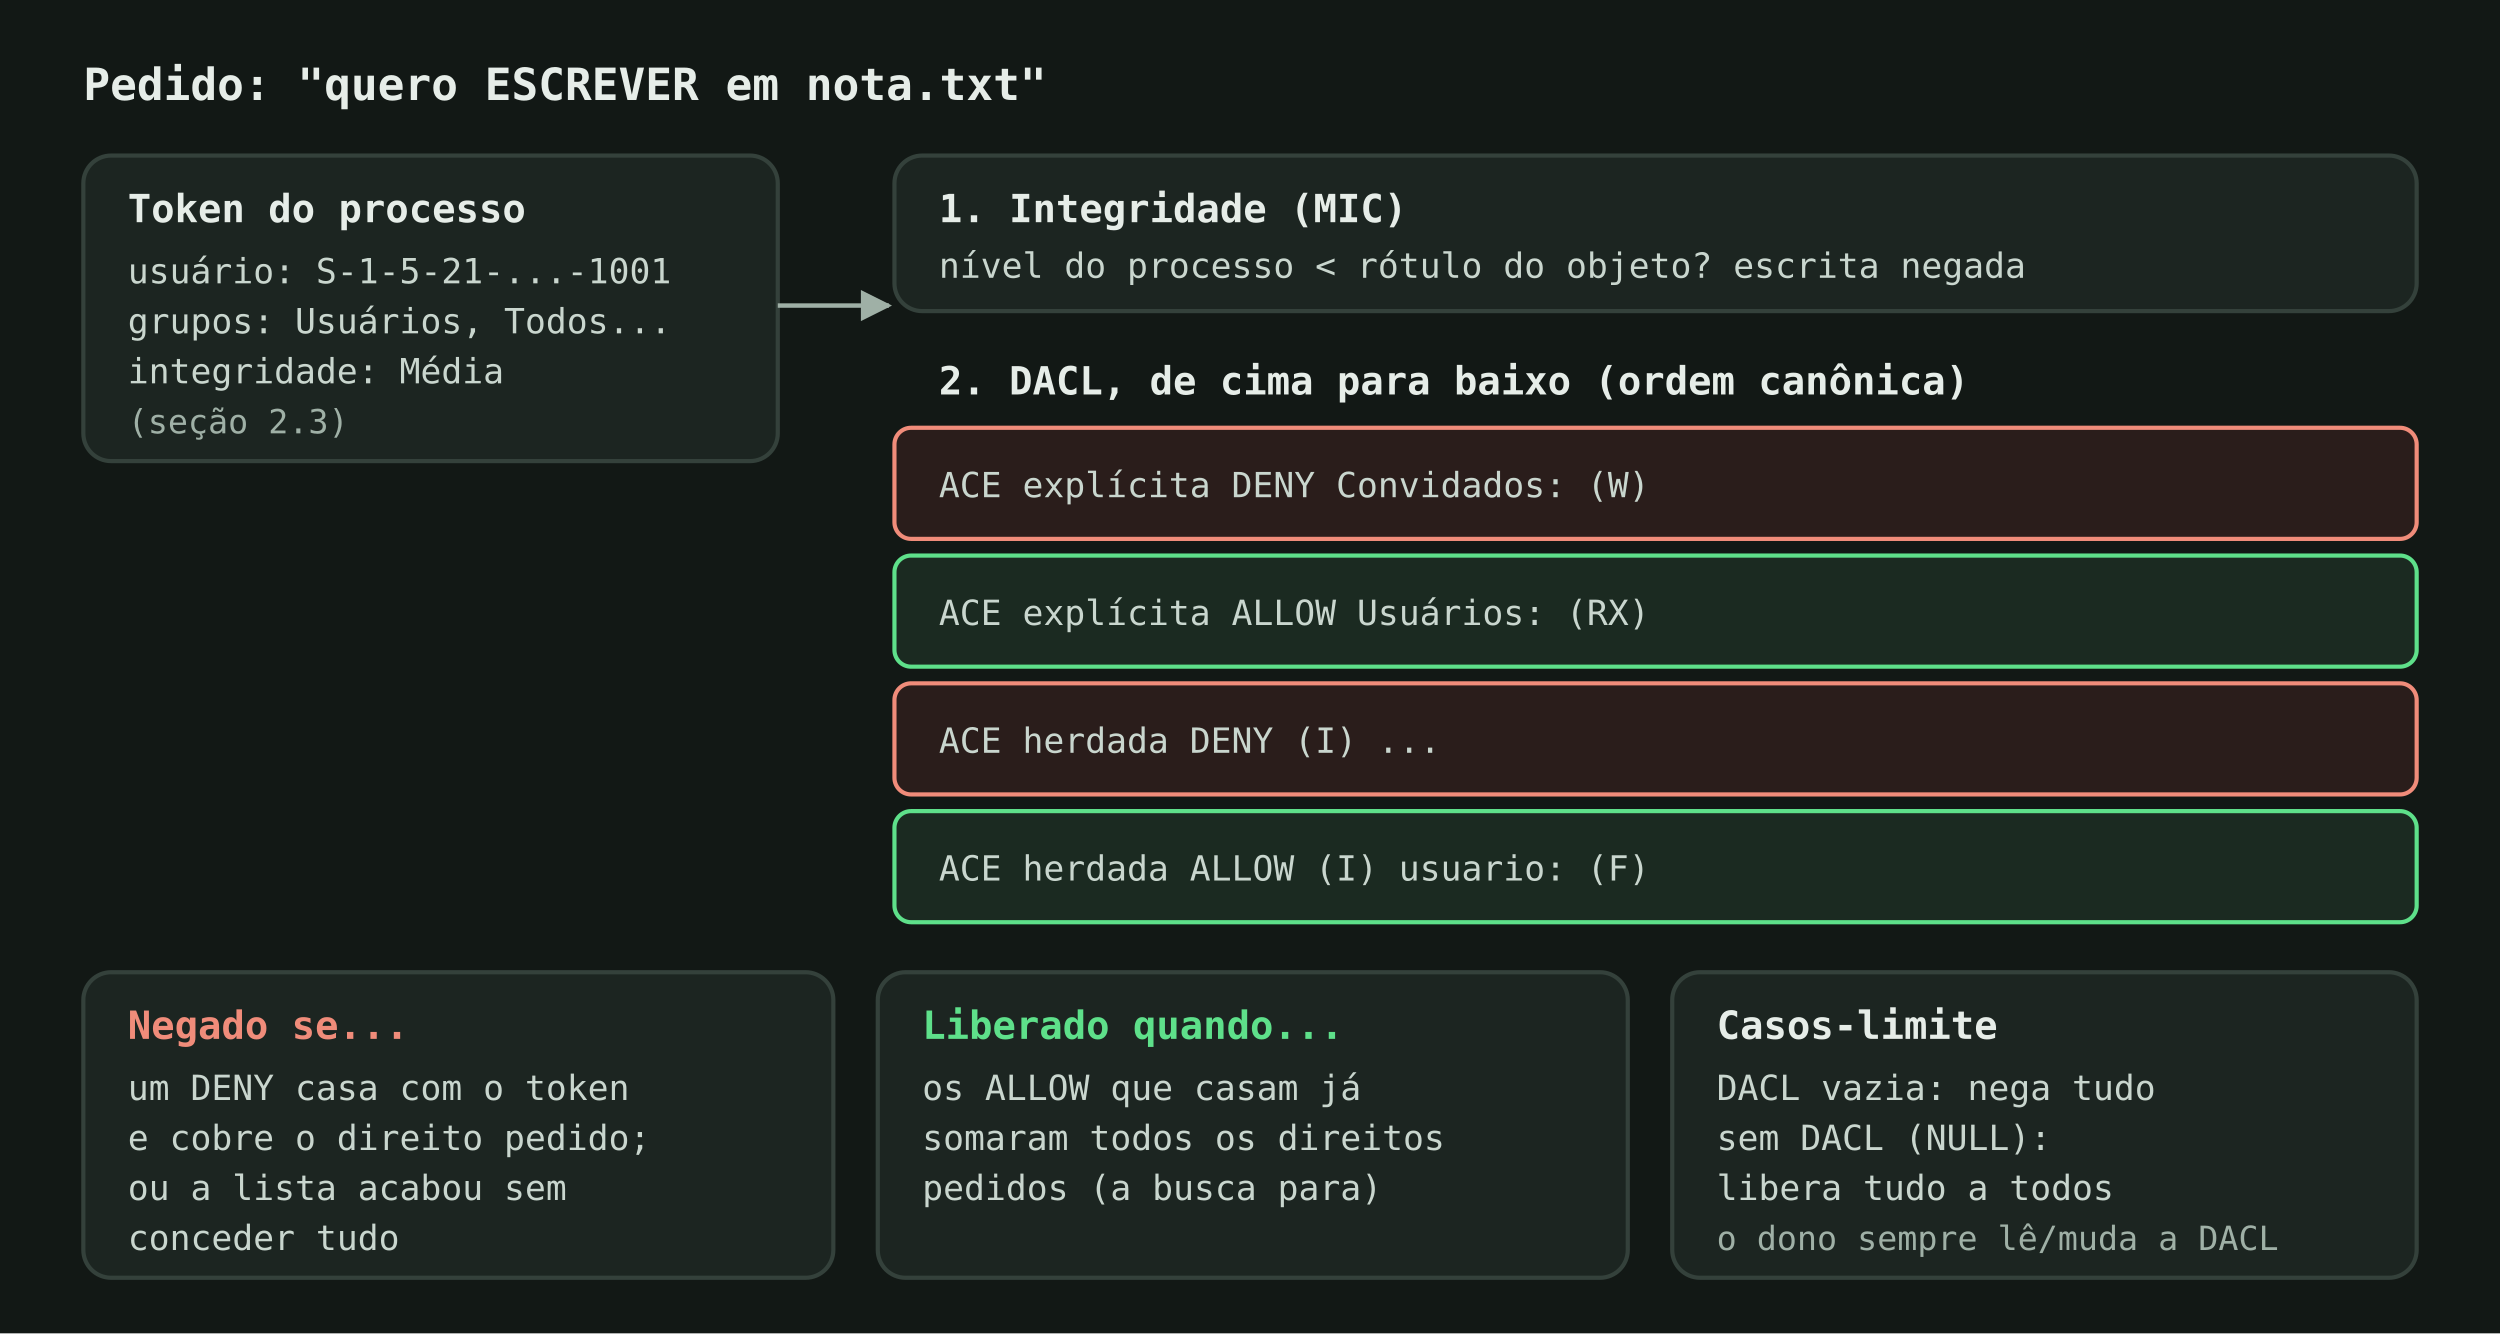
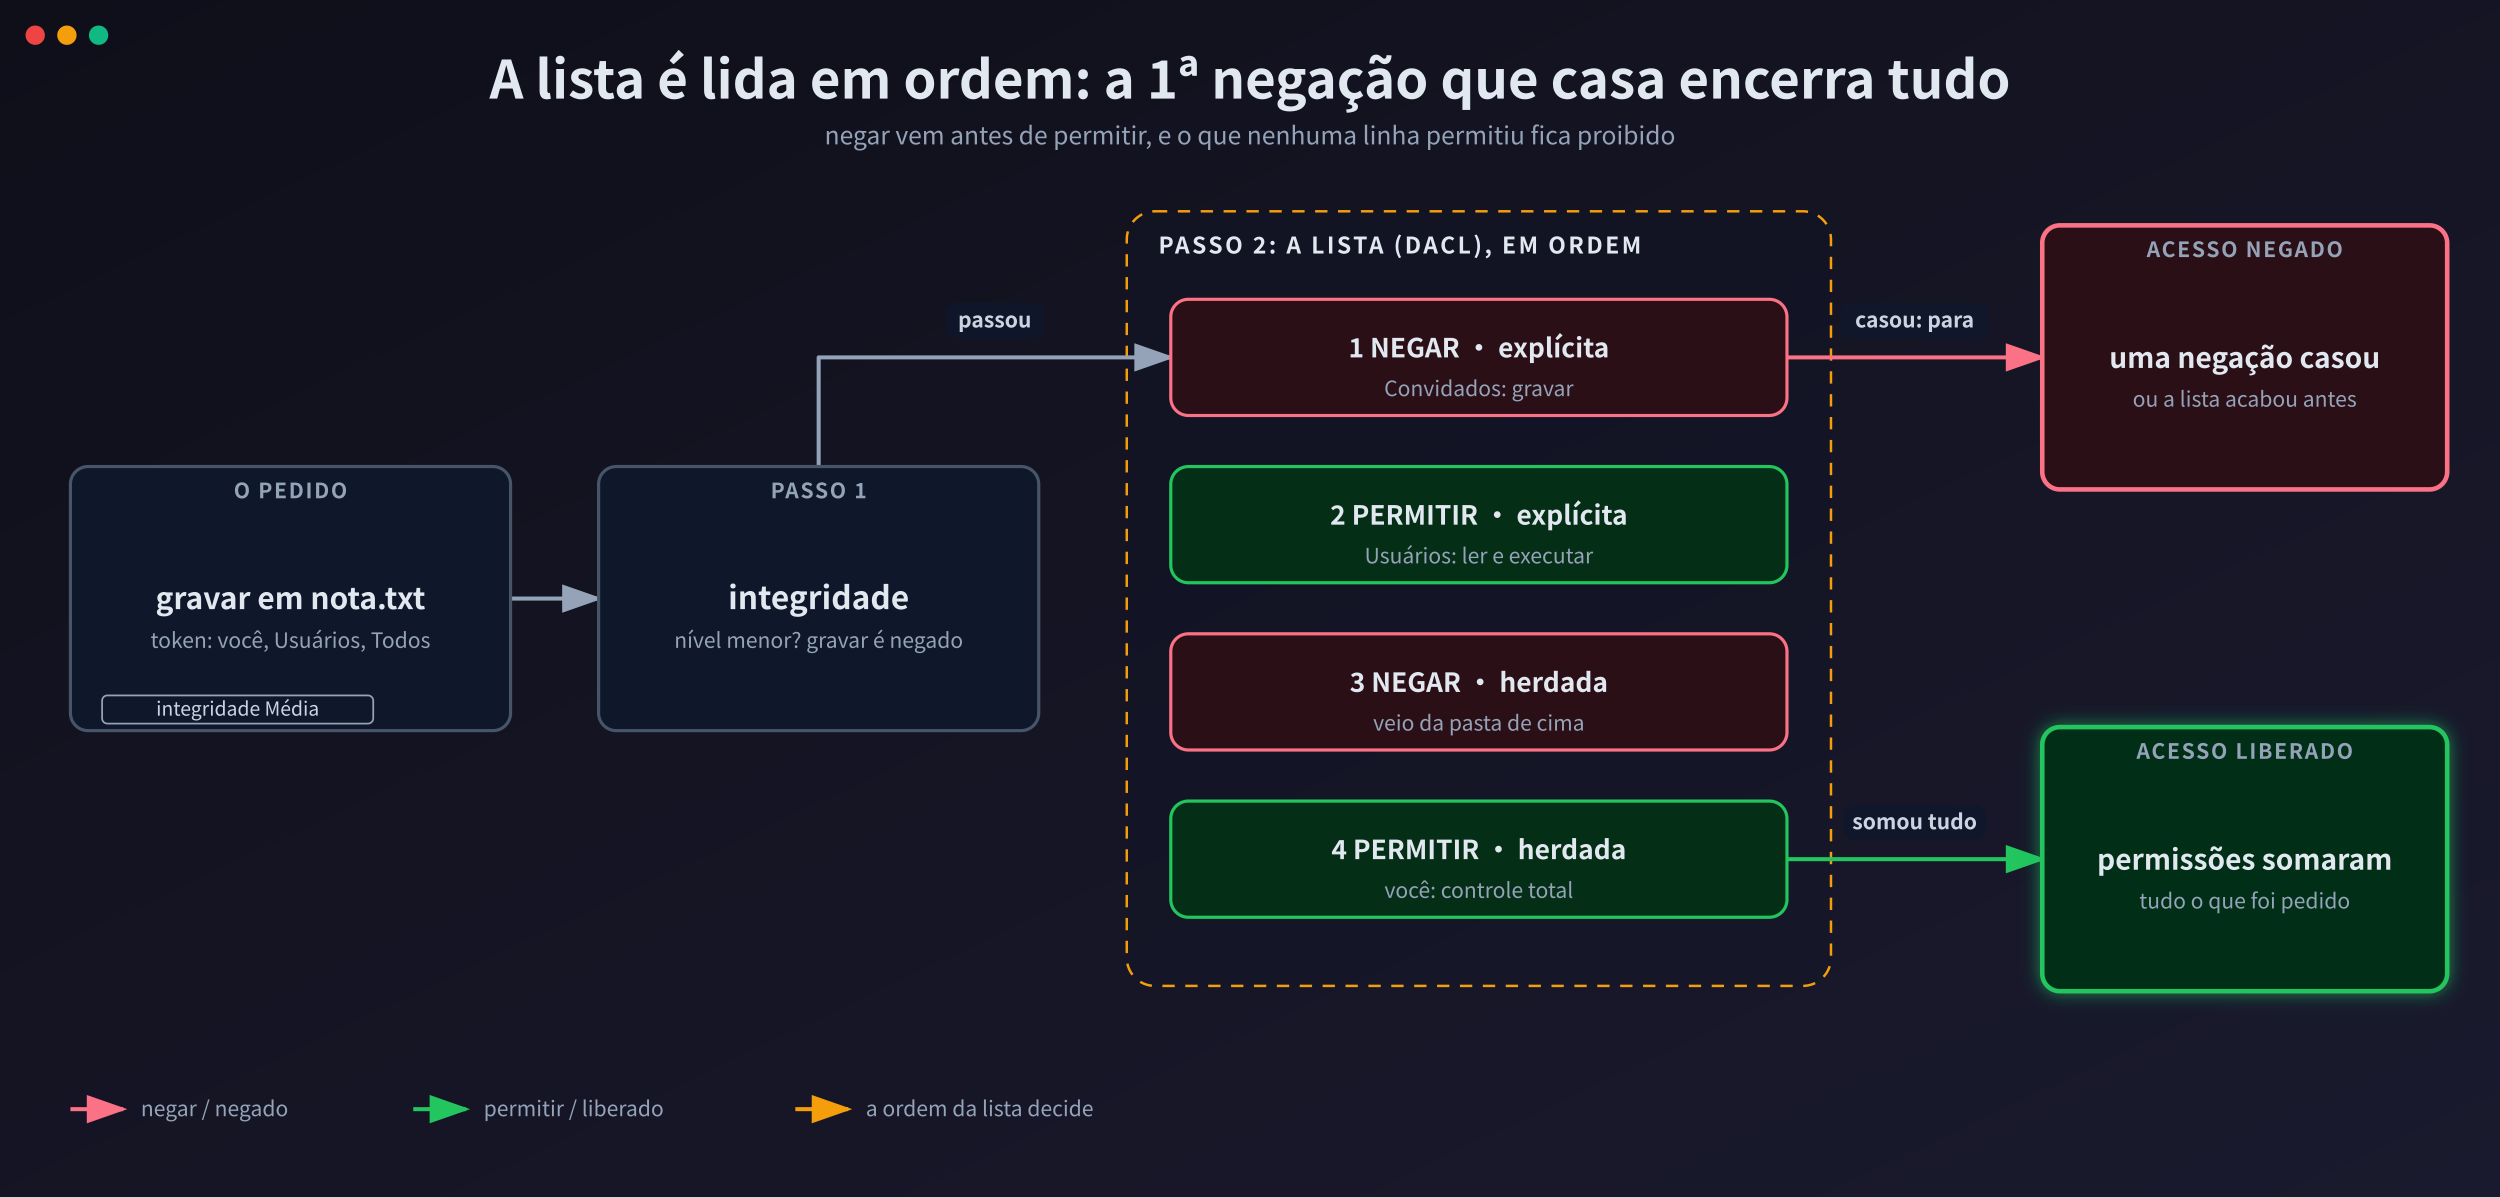
- <svg xmlns="http://www.w3.org/2000/svg" viewBox="0 0 900 480" role="img" aria-labelledby="t d">
-   <style>
-     text { font-family: ui-monospace, "DejaVu Sans Mono", Menlo, Consolas, monospace; fill: #e6ede8; }
-     .t { font-size: 16px; font-weight: 700; }
-     .m { font-size: 14px; font-weight: 700; }
-     .s { font-size: 12.5px; fill: #c9d6ce; }
-     .k { font-size: 12px; fill: #9fb0a6; }
-     .box { fill: #1c2521; stroke: #34413b; stroke-width: 1.5; }
-     .deny { fill: #2a1d1b; stroke: #f08c7a; stroke-width: 1.5; }
-     .allow { fill: #1b2a21; stroke: #5ee08a; stroke-width: 1.5; }
-     .ln { stroke: #9fb0a6; stroke-width: 1.6; fill: none; }
-   </style>
+ <svg xmlns="http://www.w3.org/2000/svg" viewBox="0 0 1420 680" width="1420" height="680" data-generator="fireworks-tech-graph" data-schema-version="1" data-text-metrics="heuristic-v1" data-style-id="2" data-visual-theme="Dark Terminal" data-diagram-type="architecture" data-motion-scene="" data-semantic-profile="generic" data-semantic-valid="true" data-quality-profile="standard" data-max-bends-per-edge="12" data-max-total-bends="100" data-max-route-stretch="5.0" data-max-bridged-crossings="8" data-min-node-gap="0.0" data-min-container-gutter="0.0" data-min-label-clearance="2.0" data-min-segment-length="0.0">
  <defs>
-     <marker id="a" viewBox="0 0 10 10" refX="9" refY="5" markerWidth="7" markerHeight="7" orient="auto">
-       <path d="M0 0 L10 5 L0 10 z" fill="#9fb0a6" />
+     <marker id="arrowA" markerWidth="10" markerHeight="7" refX="9" refY="3.5" orient="auto">
+       <polygon points="0 0, 10 3.5, 0 7" fill="#a855f7" />
    </marker>
+     <marker id="arrowB" markerWidth="10" markerHeight="7" refX="9" refY="3.5" orient="auto">
+       <polygon points="0 0, 10 3.5, 0 7" fill="#22c55e" />
+     </marker>
+     <marker id="arrowC" markerWidth="10" markerHeight="7" refX="9" refY="3.5" orient="auto">
+       <polygon points="0 0, 10 3.5, 0 7" fill="#38bdf8" />
+     </marker>
+     <marker id="arrowE" markerWidth="10" markerHeight="7" refX="9" refY="3.5" orient="auto">
+       <polygon points="0 0, 10 3.5, 0 7" fill="#fb7185" />
+     </marker>
+     <marker id="arrowF" markerWidth="10" markerHeight="7" refX="9" refY="3.5" orient="auto">
+       <polygon points="0 0, 10 3.5, 0 7" fill="#f59e0b" />
+     </marker>
+     <marker id="arrowG" markerWidth="10" markerHeight="7" refX="9" refY="3.5" orient="auto">
+       <polygon points="0 0, 10 3.5, 0 7" fill="#f97316" />
+     </marker>
+     <marker id="arrowH" markerWidth="10" markerHeight="7" refX="9" refY="3.5" orient="auto">
+       <polygon points="0 0, 10 3.5, 0 7" fill="#94a3b8" />
+     </marker>
+     <linearGradient id="terminalGradient" x1="0%" y1="0%" x2="100%" y2="100%">
+       <stop offset="0%" stop-color="#0f0f1a" />
+       <stop offset="100%" stop-color="#1a1a2e" />
+     </linearGradient>
+     <filter id="glowBlue" x="-30%" y="-30%" width="160%" height="160%">
+       <feDropShadow dx="0" dy="0" stdDeviation="5" flood-color="#3b82f6" flood-opacity="0.65" />
+     </filter>
+     <filter id="glowPurple" x="-30%" y="-30%" width="160%" height="160%">
+       <feDropShadow dx="0" dy="0" stdDeviation="5" flood-color="#a855f7" flood-opacity="0.72" />
+     </filter>
+     <filter id="glowGreen" x="-30%" y="-30%" width="160%" height="160%">
+       <feDropShadow dx="0" dy="0" stdDeviation="5" flood-color="#22c55e" flood-opacity="0.62" />
+     </filter>
+     <filter id="glowOrange" x="-30%" y="-30%" width="160%" height="160%">
+       <feDropShadow dx="0" dy="0" stdDeviation="5" flood-color="#f97316" flood-opacity="0.62" />
+     </filter>
+     <style>
+     text { font-family: 'SF Mono', 'Fira Code', Menlo, 'Noto Sans CJK SC', 'Microsoft YaHei', 'SimHei', monospace; }
+     .title { font-size: 30px; font-weight: 700; fill: #e2e8f0; }
+     .subtitle { font-size: 14px; font-weight: 500; fill: #94a3b8; }
+     .section { font-size: 13px; font-weight: 700; fill: #e2e8f0; letter-spacing: 1.4px; }
+     .section-sub { font-size: 12px; font-weight: 500; fill: #94a3b8; }
+     .node-title { font-weight: 700; fill: #e2e8f0; }
+     .node-sub { font-weight: 500; fill: #94a3b8; }
+     .node-type { font-size: 12px; font-weight: 700; fill: #94a3b8; letter-spacing: 0.08em; }
+     .arrow-label { font-size: 12px; font-weight: 600; fill: #cbd5e1; }
+     .legend { font-size: 12px; font-weight: 500; fill: #94a3b8; }
+     .footnote { font-size: 12px; font-weight: 500; fill: #94a3b8; }
+     .metric-label { font-size: 8.5px; font-weight: 700; fill: #94a3b8; text-transform: uppercase; }
+     .metric-value { font-size: 9.5px; font-weight: 700; fill: #e2e8f0; }
+     </style>
  </defs>
-   <rect width="900" height="480" fill="#121815" />
-   <text class="t" x="30" y="36">Pedido: "quero ESCREVER em nota.txt"</text>
-   <rect class="box" x="30" y="56" width="250" height="110" rx="10" />
-   <text class="m" x="46" y="80">Token do processo</text>
-   <text class="s" x="46" y="102">usuário: S-1-5-21-...-1001</text>
-   <text class="s" x="46" y="120">grupos: Usuários, Todos...</text>
-   <text class="s" x="46" y="138">integridade: Média</text>
-   <text class="k" x="46" y="156">(seção 2.3)</text>
-   <path class="ln" d="M280 110 L320 110" marker-end="url(#a)" />
-   <rect class="box" x="322" y="56" width="548" height="56" rx="10" />
-   <text class="m" x="338" y="80">1. Integridade (MIC)</text>
-   <text class="s" x="338" y="100">nível do processo &lt; rótulo do objeto? escrita negada</text>
-   <text class="m" x="338" y="142">2. DACL, de cima para baixo (ordem canônica)</text>
-   <rect class="deny" x="322" y="154" width="548" height="40" rx="6" />
-   <text class="s" x="338" y="179">ACE explícita DENY   Convidados: (W)</text>
-   <rect class="allow" x="322" y="200" width="548" height="40" rx="6" />
-   <text class="s" x="338" y="225">ACE explícita ALLOW  Usuários: (RX)</text>
-   <rect class="deny" x="322" y="246" width="548" height="40" rx="6" />
-   <text class="s" x="338" y="271">ACE herdada  DENY    (I) ...</text>
-   <rect class="allow" x="322" y="292" width="548" height="40" rx="6" />
-   <text class="s" x="338" y="317">ACE herdada  ALLOW   (I) usuario: (F)</text>
-   <rect class="box" x="30" y="350" width="270" height="110" rx="10" />
-   <text class="m" x="46" y="374" style="fill:#f08c7a">Negado se...</text>
-   <text class="s" x="46" y="396">um DENY casa com o token</text>
-   <text class="s" x="46" y="414">e cobre o direito pedido;</text>
-   <text class="s" x="46" y="432">ou a lista acabou sem</text>
-   <text class="s" x="46" y="450">conceder tudo</text>
-   <rect class="box" x="316" y="350" width="270" height="110" rx="10" />
-   <text class="m" x="332" y="374" style="fill:#5ee08a">Liberado quando...</text>
-   <text class="s" x="332" y="396">os ALLOW que casam já</text>
-   <text class="s" x="332" y="414">somaram todos os direitos</text>
-   <text class="s" x="332" y="432">pedidos (a busca para)</text>
-   <rect class="box" x="602" y="350" width="268" height="110" rx="10" />
-   <text class="m" x="618" y="374">Casos-limite</text>
-   <text class="s" x="618" y="396">DACL vazia: nega tudo</text>
-   <text class="s" x="618" y="414">sem DACL (NULL):</text>
-   <text class="s" x="618" y="432">libera tudo a todos</text>
-   <text class="k" x="618" y="450">o dono sempre lê/muda a DACL</text>
+   <rect data-graph-role="background" width="1420.0" height="680.0" fill="url(#terminalGradient)" />
+   <circle cx="20.0" cy="20" r="5.5" fill="#ef4444" />
+   <circle cx="38.0" cy="20" r="5.5" fill="#f59e0b" />
+   <circle cx="56.0" cy="20" r="5.5" fill="#10b981" />
+   <text x="710.0" y="56" text-anchor="middle" class="title">A lista é lida em ordem: a 1ª negação que casa encerra tudo</text>
+   <text x="710.0" y="82" text-anchor="middle" class="subtitle">negar vem antes de permitir, e o que nenhuma linha permitiu fica proibido</text>
+   <g id="lista" data-graph-role="container" data-container-id="lista" data-semantic-role="boundary" data-graph-bounds="640,120,1040,560">
+     <rect data-graph-role="container" x="640.0" y="120.0" width="400.0" height="440.0" rx="16.0" fill="rgba(15,23,42,0.28)" stroke="#f59e0b" stroke-width="1.4" stroke-dasharray="7 6" />
+     <text x="658.0" y="144.0" class="section">PASSO 2: A LISTA (DACL), EM ORDEM</text>
+     <rect id="lista-header" data-graph-role="reserved" data-reserved-kind="container-header" x="648" y="126" width="257.76" height="30" fill="none" stroke="none" />
+   </g>
+   <path id="e2" data-graph-role="edge" data-edge-id="e2" data-source="integ" data-target="r1" data-edge-kind="flow" data-topic-id="" data-flow="" data-motion-role="" data-motion-stage="" data-motion-order="" data-protocol="" data-via="" data-critical-path-id="" data-critical-hop="" data-critical-hops="" data-critical="false" data-bends="1" data-route-stretch="1.0" data-bridges="" d="M 465,265 L 465,203 L 665,203" fill="none" stroke="#94a3b8" stroke-width="2.3" stroke-linecap="round" stroke-linejoin="round" marker-end="url(#arrowH)" />
+   <path id="e1" data-graph-role="edge" data-edge-id="e1" data-source="pedido" data-target="integ" data-edge-kind="flow" data-topic-id="" data-flow="" data-motion-role="" data-motion-stage="" data-motion-order="" data-protocol="" data-via="" data-critical-path-id="" data-critical-hop="" data-critical-hops="" data-critical="false" data-bends="0" data-route-stretch="1.0" data-bridges="" d="M 290,340 L 340,340" fill="none" stroke="#94a3b8" stroke-width="2.3" stroke-linecap="round" stroke-linejoin="round" marker-end="url(#arrowH)" />
+   <path id="e3" data-graph-role="edge" data-edge-id="e3" data-source="r1" data-target="negado" data-edge-kind="flow" data-topic-id="" data-flow="" data-motion-role="" data-motion-stage="" data-motion-order="" data-protocol="" data-via="" data-critical-path-id="" data-critical-hop="" data-critical-hops="" data-critical="false" data-bends="0" data-route-stretch="1.0" data-bridges="" d="M 1015,203 L 1160,203" fill="none" stroke="#fb7185" stroke-width="2.3" stroke-linecap="round" stroke-linejoin="round" marker-end="url(#arrowE)" />
+   <path id="e4" data-graph-role="edge" data-edge-id="e4" data-source="r4" data-target="liberado" data-edge-kind="flow" data-topic-id="" data-flow="" data-motion-role="" data-motion-stage="" data-motion-order="" data-protocol="" data-via="" data-critical-path-id="" data-critical-hop="" data-critical-hops="" data-critical="false" data-bends="0" data-route-stretch="1.0" data-bridges="" d="M 1015,488 L 1160,488" fill="none" stroke="#22c55e" stroke-width="2.3" stroke-linecap="round" stroke-linejoin="round" marker-end="url(#arrowB)" />
+   <g id="node-pedido" data-graph-role="node" data-node-id="pedido" data-semantic-role="rect" data-motion-role="" data-motion-stage="" data-motion-order="" data-parent="" data-deployment-id="" data-topic-id="" data-span-id="" data-station-order="" data-status="" data-start-ms="" data-duration-ms="" data-parent-span="" data-graph-bounds="40,265,290,415">
+     <rect x="40.0" y="265.0" width="250.0" height="150.0" rx="10.0" fill="#0f172a" stroke="#475569" stroke-width="1.8" />
+     <text x="165.0" y="283.0" text-anchor="middle" class="node-type">O PEDIDO</text>
+     <text data-text-role="title" data-full-text="gravar em nota.txt" data-text-max-width="226.0" x="165.0" y="346.0" text-anchor="middle" class="node-title" font-size="17.0">gravar em nota.txt</text>
+     <text data-text-role="subtitle" data-full-text="token: você, Usuários, Todos" data-text-max-width="226.0" x="165.0" y="368.0" text-anchor="middle" class="node-sub" font-size="12">token: você, Usuários, Todos</text>
+     <rect x="58.0" y="395.0" width="154" height="16" rx="3" fill="#0f172a" stroke="#94a3b8" stroke-width="1" />
+     <text x="135.0" y="406.5" text-anchor="middle" font-size="11" font-weight="500" fill="#cbd5e1">integridade Média</text>
+   </g>
+   <g id="node-integ" data-graph-role="node" data-node-id="integ" data-semantic-role="rect" data-motion-role="" data-motion-stage="" data-motion-order="" data-parent="" data-deployment-id="" data-topic-id="" data-span-id="" data-station-order="" data-status="" data-start-ms="" data-duration-ms="" data-parent-span="" data-graph-bounds="340,265,590,415">
+     <rect x="340.0" y="265.0" width="250.0" height="150.0" rx="10.0" fill="#0f172a" stroke="#475569" stroke-width="1.8" />
+     <text x="465.0" y="283.0" text-anchor="middle" class="node-type">PASSO 1</text>
+     <text data-text-role="title" data-full-text="integridade" data-text-max-width="226.0" x="465.0" y="346.0" text-anchor="middle" class="node-title" font-size="18.0">integridade</text>
+     <text data-text-role="subtitle" data-full-text="nível menor? gravar é negado" data-text-max-width="226.0" x="465.0" y="368.0" text-anchor="middle" class="node-sub" font-size="12">nível menor? gravar é negado</text>
+   </g>
+   <g id="node-r1" data-graph-role="node" data-node-id="r1" data-semantic-role="rect" data-motion-role="" data-motion-stage="" data-motion-order="" data-parent="lista" data-deployment-id="" data-topic-id="" data-span-id="" data-station-order="" data-status="" data-start-ms="" data-duration-ms="" data-parent-span="" data-graph-bounds="665,170,1015,236">
+     <rect x="665.0" y="170.0" width="350.0" height="66.0" rx="10.0" fill="#2a0f16" stroke="#fb7185" stroke-width="1.8" />
+     <text data-text-role="title" data-full-text="1  NEGAR · explícita" data-text-max-width="326.0" x="840.0" y="203.0" text-anchor="middle" class="node-title" font-size="15.0">1 NEGAR · explícita</text>
+     <text data-text-role="subtitle" data-full-text="Convidados: gravar" data-text-max-width="326.0" x="840.0" y="225.0" text-anchor="middle" class="node-sub" font-size="12">Convidados: gravar</text>
+   </g>
+   <g id="node-r2" data-graph-role="node" data-node-id="r2" data-semantic-role="rect" data-motion-role="" data-motion-stage="" data-motion-order="" data-parent="lista" data-deployment-id="" data-topic-id="" data-span-id="" data-station-order="" data-status="" data-start-ms="" data-duration-ms="" data-parent-span="" data-graph-bounds="665,265,1015,331">
+     <rect x="665.0" y="265.0" width="350.0" height="66.0" rx="10.0" fill="#052e16" stroke="#22c55e" stroke-width="1.8" />
+     <text data-text-role="title" data-full-text="2  PERMITIR · explícita" data-text-max-width="326.0" x="840.0" y="298.0" text-anchor="middle" class="node-title" font-size="15.0">2 PERMITIR · explícita</text>
+     <text data-text-role="subtitle" data-full-text="Usuários: ler e executar" data-text-max-width="326.0" x="840.0" y="320.0" text-anchor="middle" class="node-sub" font-size="12">Usuários: ler e executar</text>
+   </g>
+   <g id="node-r3" data-graph-role="node" data-node-id="r3" data-semantic-role="rect" data-motion-role="" data-motion-stage="" data-motion-order="" data-parent="lista" data-deployment-id="" data-topic-id="" data-span-id="" data-station-order="" data-status="" data-start-ms="" data-duration-ms="" data-parent-span="" data-graph-bounds="665,360,1015,426">
+     <rect x="665.0" y="360.0" width="350.0" height="66.0" rx="10.0" fill="#2a0f16" stroke="#fb7185" stroke-width="1.8" />
+     <text data-text-role="title" data-full-text="3  NEGAR · herdada" data-text-max-width="326.0" x="840.0" y="393.0" text-anchor="middle" class="node-title" font-size="15.0">3 NEGAR · herdada</text>
+     <text data-text-role="subtitle" data-full-text="veio da pasta de cima" data-text-max-width="326.0" x="840.0" y="415.0" text-anchor="middle" class="node-sub" font-size="12">veio da pasta de cima</text>
+   </g>
+   <g id="node-r4" data-graph-role="node" data-node-id="r4" data-semantic-role="rect" data-motion-role="" data-motion-stage="" data-motion-order="" data-parent="lista" data-deployment-id="" data-topic-id="" data-span-id="" data-station-order="" data-status="" data-start-ms="" data-duration-ms="" data-parent-span="" data-graph-bounds="665,455,1015,521">
+     <rect x="665.0" y="455.0" width="350.0" height="66.0" rx="10.0" fill="#052e16" stroke="#22c55e" stroke-width="1.8" />
+     <text data-text-role="title" data-full-text="4  PERMITIR · herdada" data-text-max-width="326.0" x="840.0" y="488.0" text-anchor="middle" class="node-title" font-size="15.0">4 PERMITIR · herdada</text>
+     <text data-text-role="subtitle" data-full-text="você: controle total" data-text-max-width="326.0" x="840.0" y="510.0" text-anchor="middle" class="node-sub" font-size="12">você: controle total</text>
+   </g>
+   <g id="node-negado" data-graph-role="node" data-node-id="negado" data-semantic-role="rect" data-motion-role="" data-motion-stage="" data-motion-order="" data-parent="" data-deployment-id="" data-topic-id="" data-span-id="" data-station-order="" data-status="" data-start-ms="" data-duration-ms="" data-parent-span="" data-graph-bounds="1160,128,1390,278">
+     <rect x="1160.0" y="128.0" width="230.0" height="150.0" rx="10.0" fill="#2a0f16" stroke="#fb7185" stroke-width="2.6" />
+     <text x="1275.0" y="146.0" text-anchor="middle" class="node-type">ACESSO NEGADO</text>
+     <text data-text-role="title" data-full-text="uma negação casou" data-text-max-width="206.0" x="1275.0" y="209.0" text-anchor="middle" class="node-title" font-size="16.0">uma negação casou</text>
+     <text data-text-role="subtitle" data-full-text="ou a lista acabou antes" data-text-max-width="206.0" x="1275.0" y="231.0" text-anchor="middle" class="node-sub" font-size="12">ou a lista acabou antes</text>
+   </g>
+   <g id="node-liberado" data-graph-role="node" data-node-id="liberado" data-semantic-role="rect" data-motion-role="" data-motion-stage="" data-motion-order="" data-parent="" data-deployment-id="" data-topic-id="" data-span-id="" data-station-order="" data-status="" data-start-ms="" data-duration-ms="" data-parent-span="" data-graph-bounds="1160,413,1390,563">
+     <rect x="1160.0" y="413.0" width="230.0" height="150.0" rx="10.0" fill="#052e16" stroke="#22c55e" stroke-width="2.6" filter="url(#glowGreen)" />
+     <text x="1275.0" y="431.0" text-anchor="middle" class="node-type">ACESSO LIBERADO</text>
+     <text data-text-role="title" data-full-text="permissões somaram" data-text-max-width="206.0" x="1275.0" y="494.0" text-anchor="middle" class="node-title" font-size="16.0">permissões somaram</text>
+     <text data-text-role="subtitle" data-full-text="tudo o que foi pedido" data-text-max-width="206.0" x="1275.0" y="516.0" text-anchor="middle" class="node-sub" font-size="12">tudo o que foi pedido</text>
+   </g>
+   <g id="e2-label" data-graph-role="label" data-owner="e2" data-graph-bounds="537.12,172,592.88,192">
+     <rect x="537.12" y="172.0" width="55.76" height="20" rx="6" fill="#0f172a" opacity="0.92" />
+     <text x="565.0" y="186.0" text-anchor="middle" class="arrow-label">passou</text>
+   </g>
+   <g id="e3-label" data-graph-role="label" data-owner="e3" data-graph-bounds="1045.1,172,1129.9,192">
+     <rect x="1045.1" y="172.0" width="84.8" height="20" rx="6" fill="#0f172a" opacity="0.92" />
+     <text x="1087.5" y="186.0" text-anchor="middle" class="arrow-label">casou: para</text>
+   </g>
+   <g id="e4-label" data-graph-role="label" data-owner="e4" data-graph-bounds="1047.02,457,1127.98,477">
+     <rect x="1047.02" y="457.0" width="80.96" height="20" rx="6" fill="#0f172a" opacity="0.92" />
+     <text x="1087.5" y="471.0" text-anchor="middle" class="arrow-label">somou tudo</text>
+   </g>
+   <g id="legend" data-graph-role="legend">
+     <rect id="legend-zone" data-graph-role="reserved" data-reserved-kind="legend" x="30" y="616" width="621.92" height="46" rx="10" fill="none" stroke="none" />
+     <line data-graph-role="decoration" x1="40.0" y1="630.0" x2="70.0" y2="630.0" stroke="#fb7185" stroke-width="2.3" marker-end="url(#arrowE)" />
+     <text data-graph-role="decoration" x="80.0" y="634.0" class="legend">negar / negado        </text>
+     <line data-graph-role="decoration" x1="234.72" y1="630.0" x2="264.72" y2="630.0" stroke="#22c55e" stroke-width="2.3" marker-end="url(#arrowB)" />
+     <text data-graph-role="decoration" x="274.72" y="634.0" class="legend">permitir / liberado        </text>
+     <line data-graph-role="decoration" x1="451.76" y1="630.0" x2="481.76" y2="630.0" stroke="#f59e0b" stroke-width="2.3" marker-end="url(#arrowF)" />
+     <text data-graph-role="decoration" x="491.76" y="634.0" class="legend">a ordem da lista decide</text>
+   </g>
</svg>
